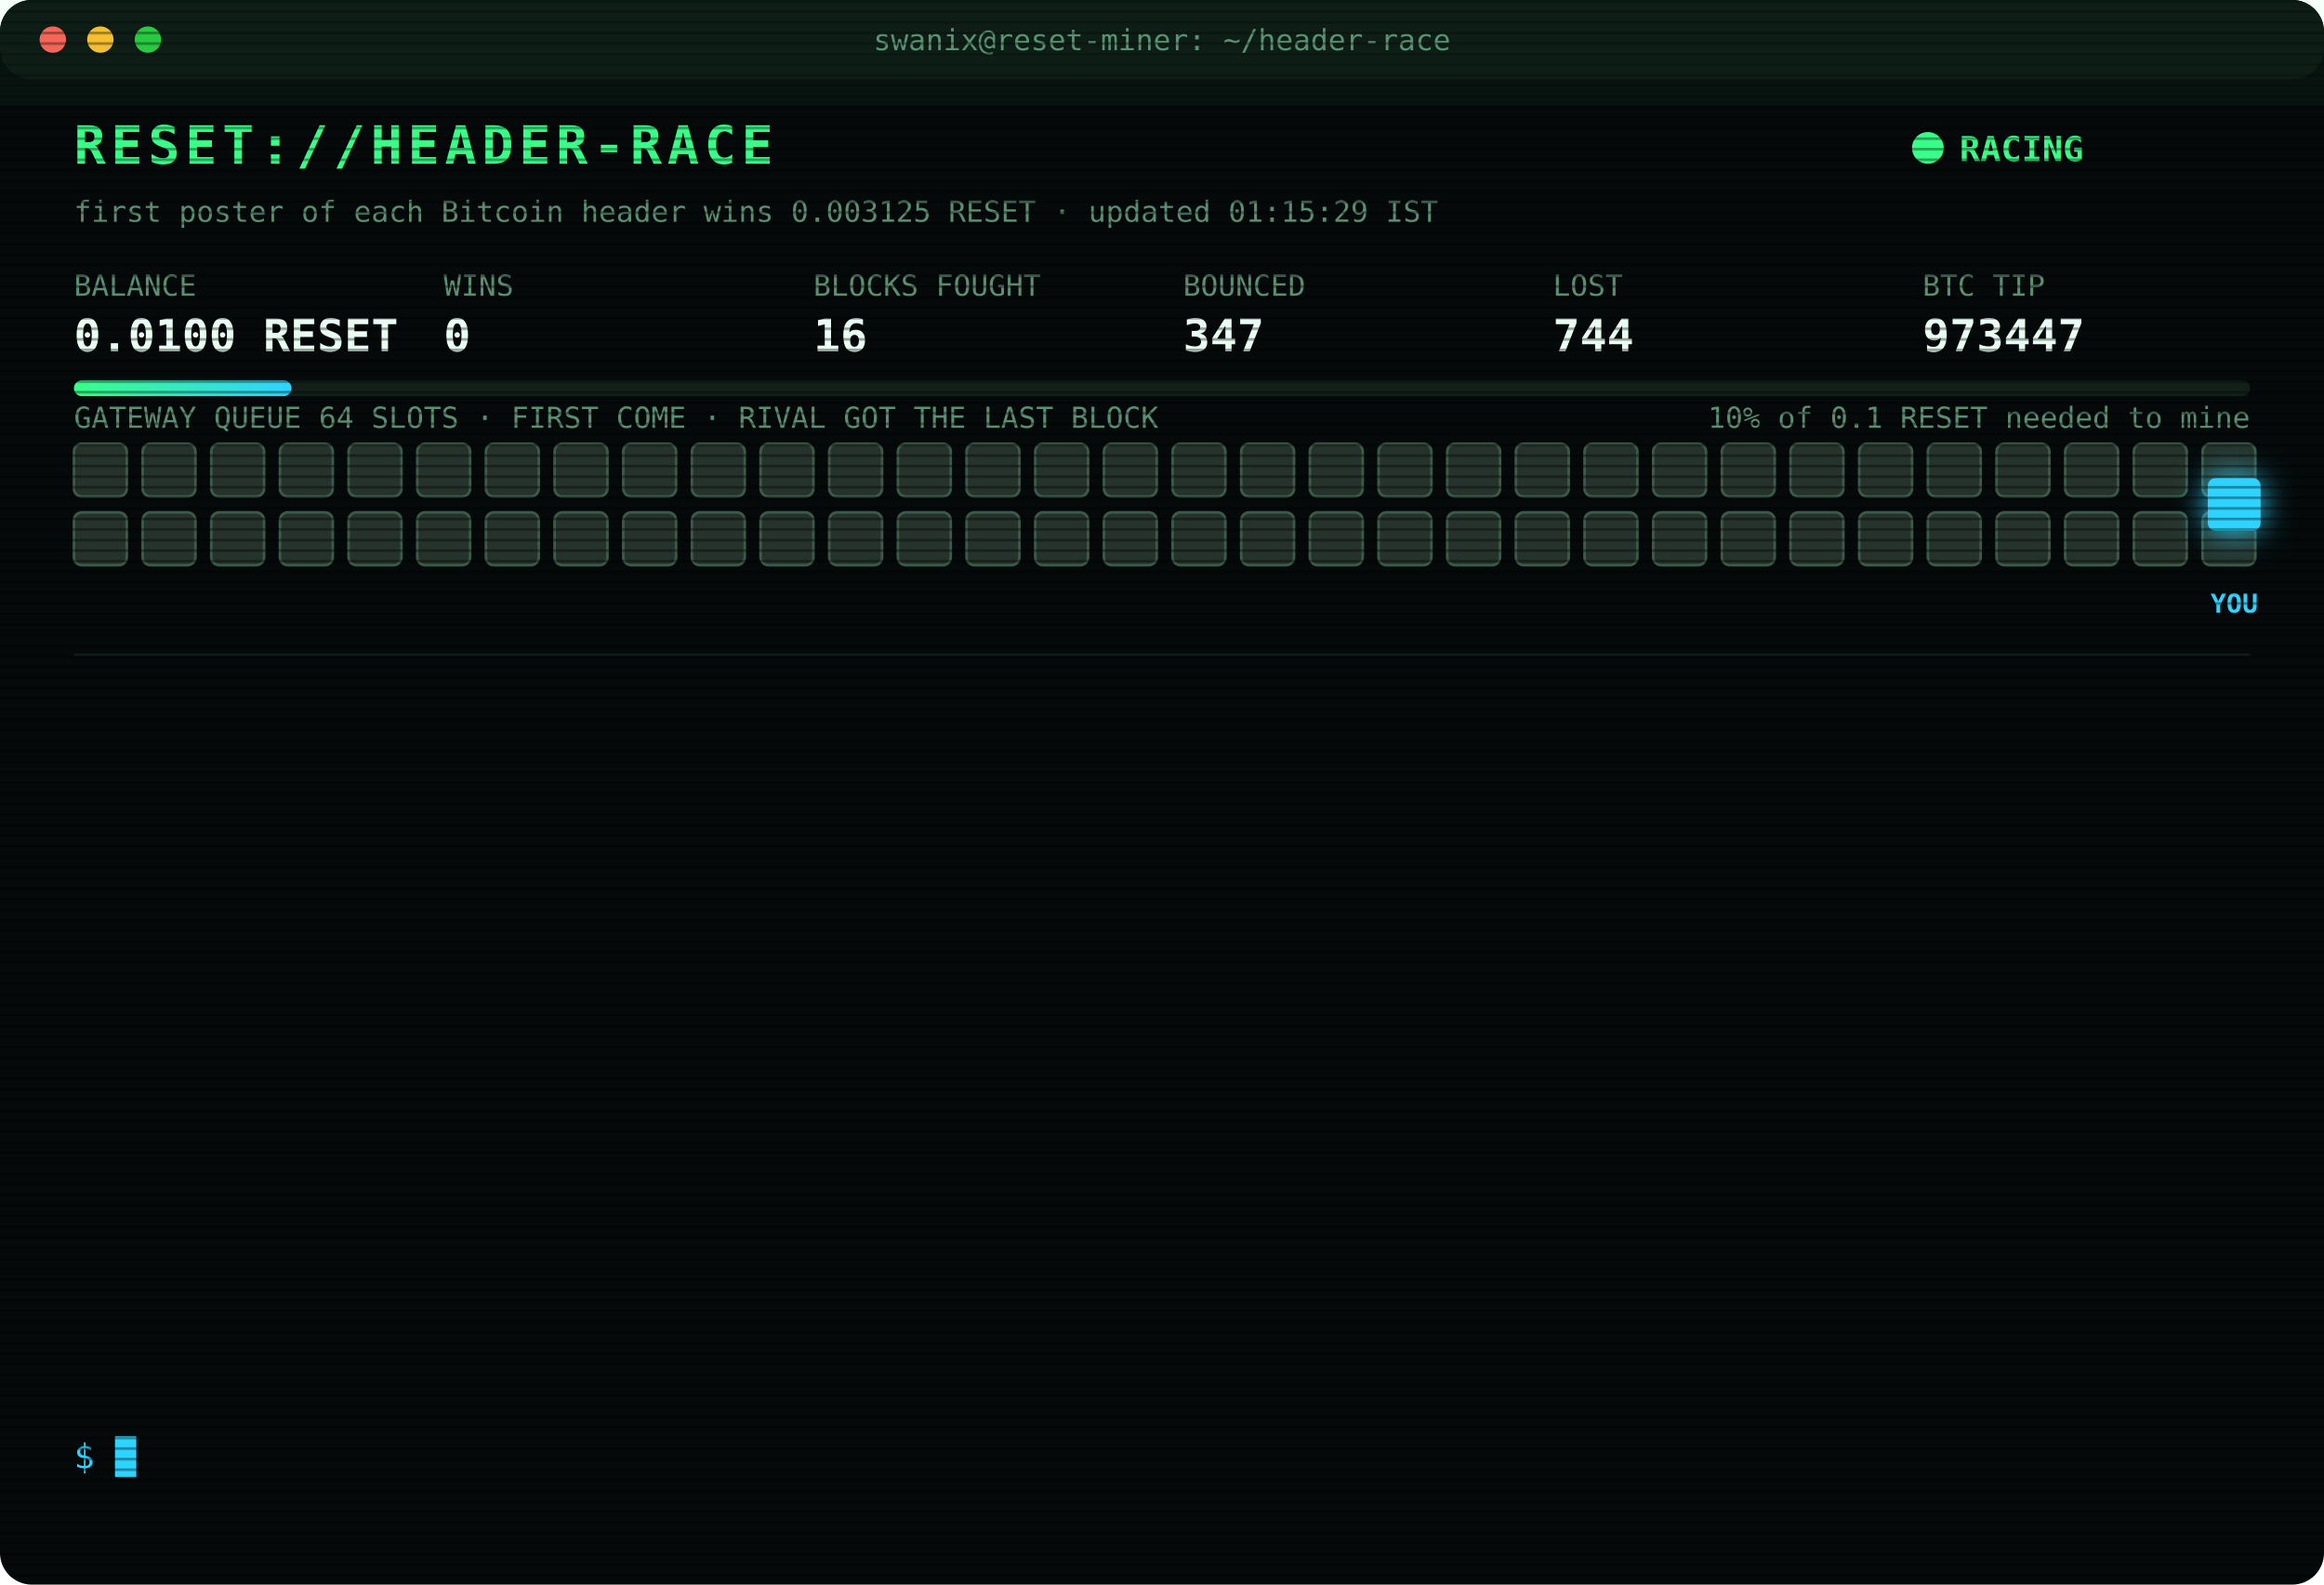
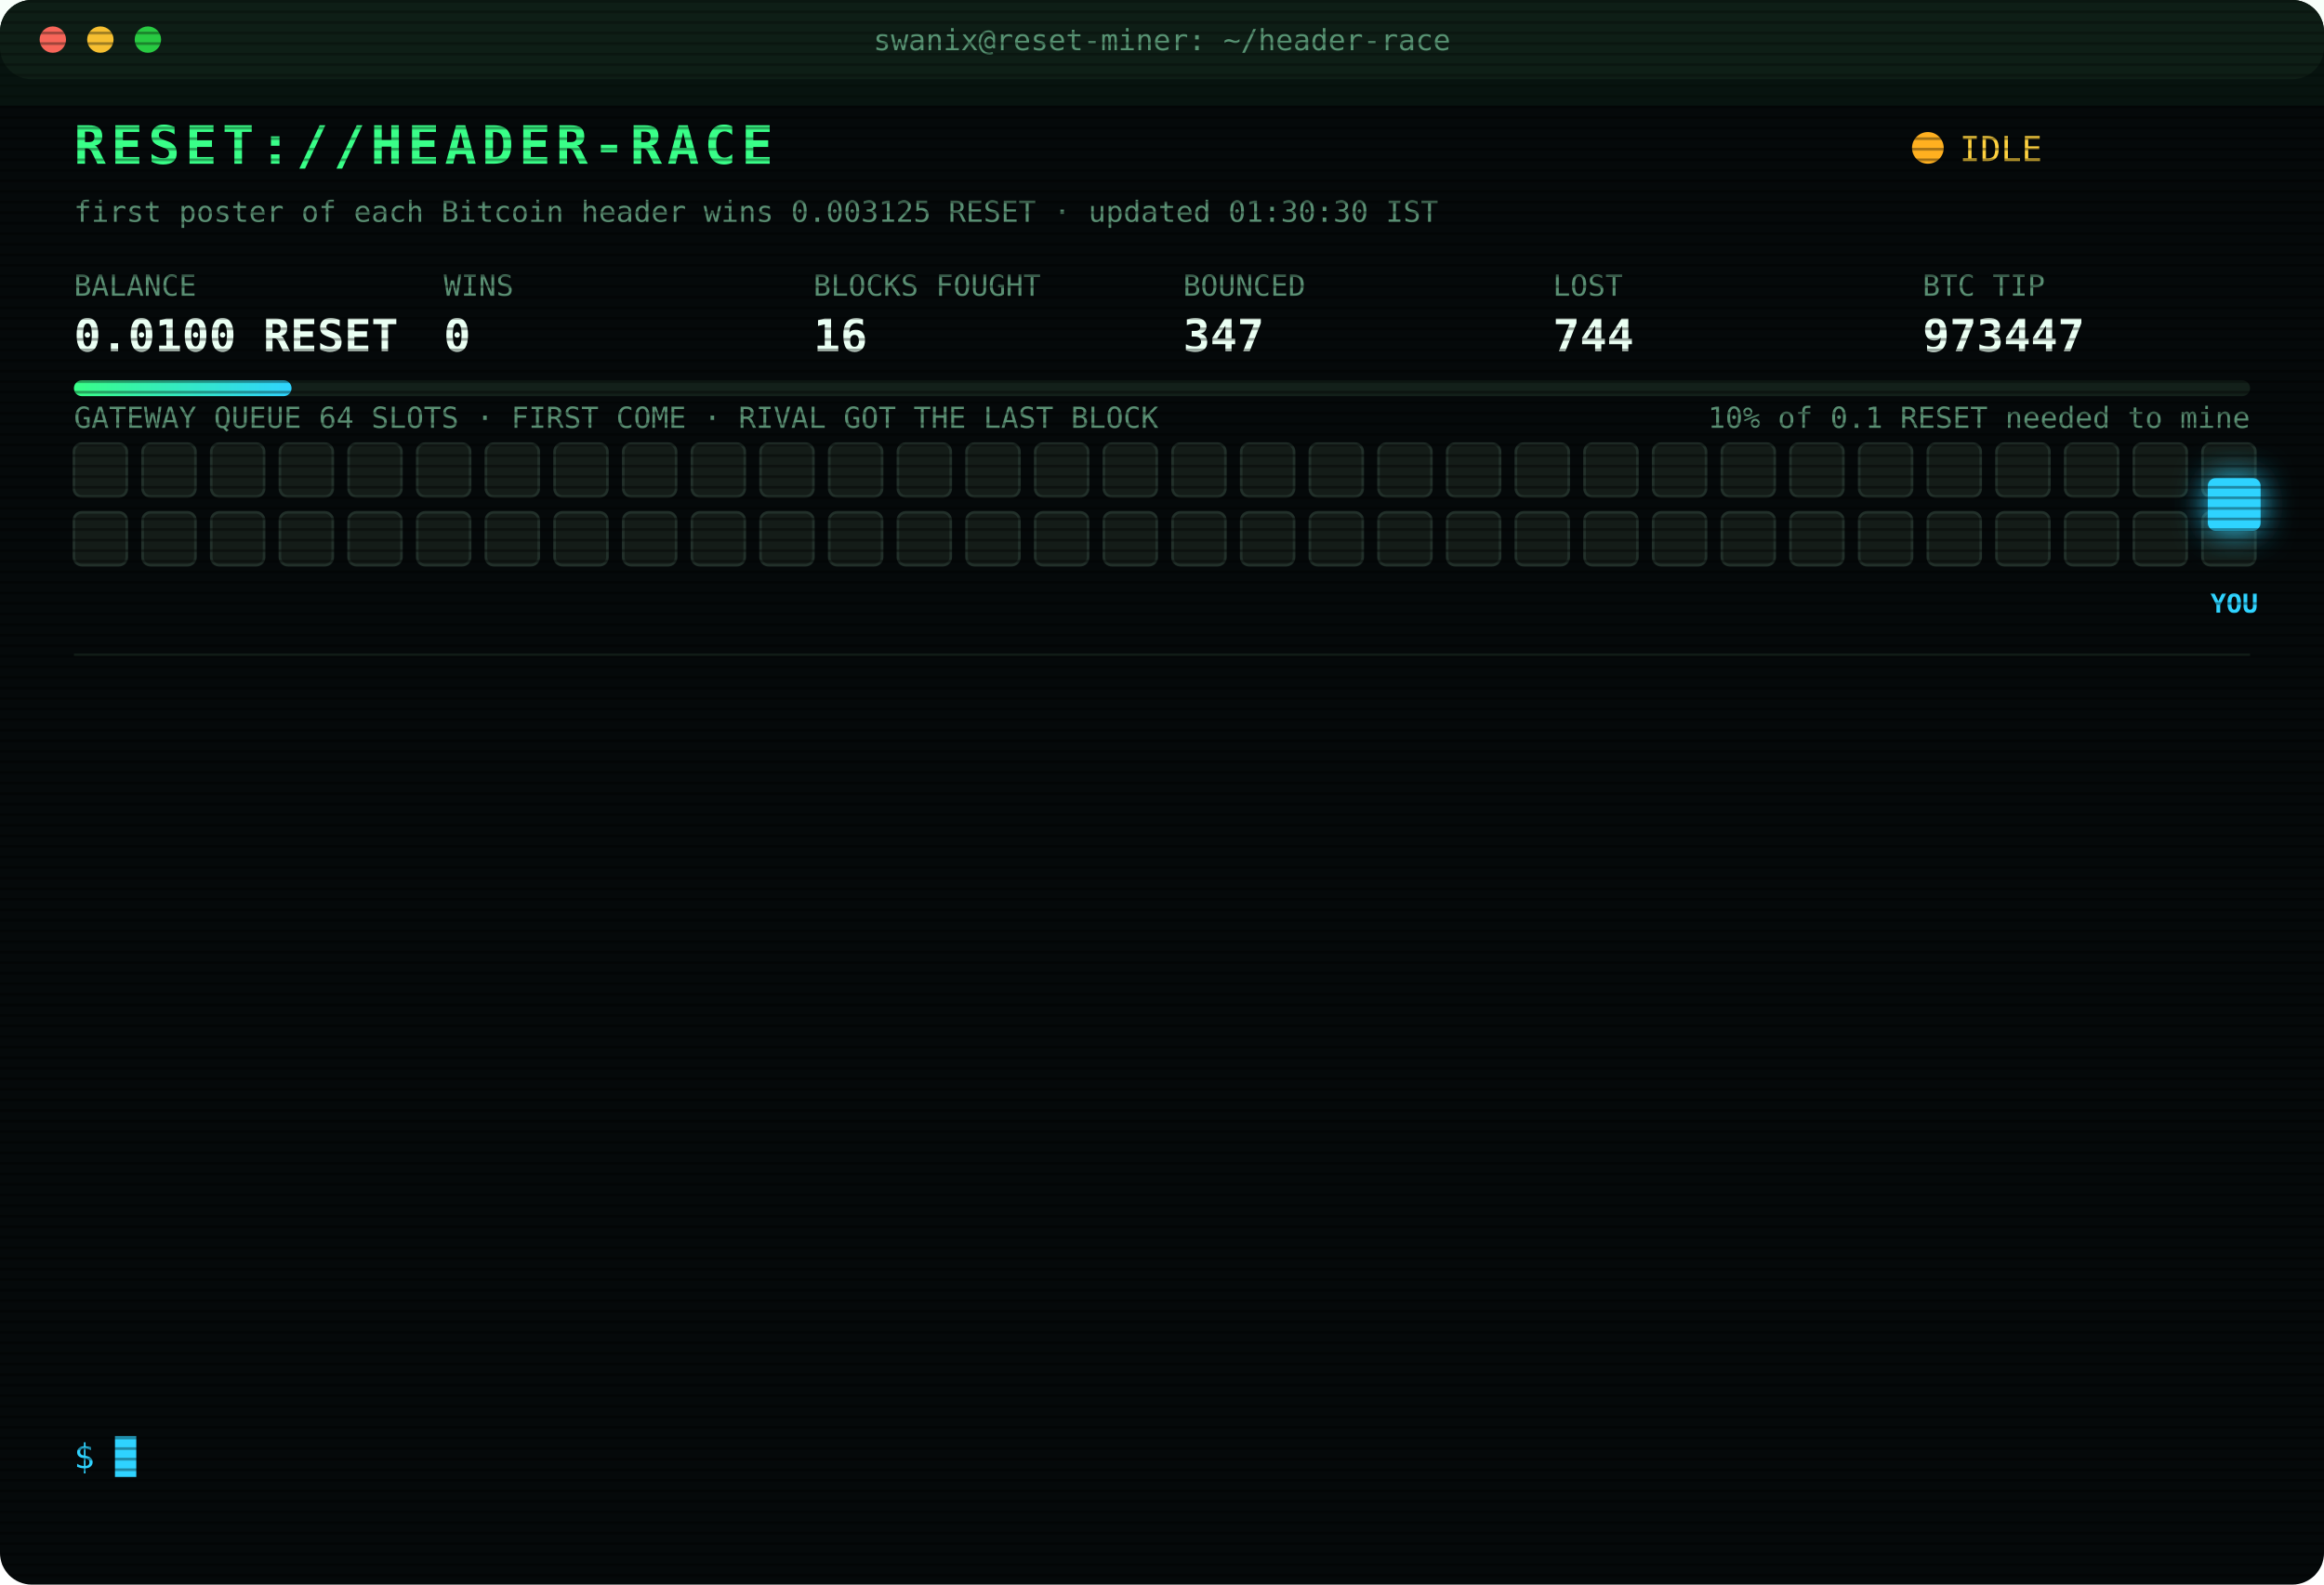
<svg xmlns="http://www.w3.org/2000/svg" width="880" height="600" viewBox="0 0 880 600" font-family="ui-monospace,SFMono-Regular,Menlo,Consolas,monospace">
  <style>
text{font-size:13px;fill:#7CFFB2}
.title{font-size:20px;font-weight:700;fill:#39FF88;letter-spacing:2px;animation:glitch 3s infinite steps(1)}
.sub{fill:#2fd3ff}.k{fill:#5a8f73;font-size:11px}.v{font-size:17px;font-weight:700;fill:#eafff3}
.ts{fill:#3f6b56}.boot{fill:#2fd3ff}.dim{fill:#5a8f73}.bad{fill:#ff4d6d}.warn{fill:#ffd23f}.mag{fill:#ff5cf0}.win{fill:#39FF88;font-weight:700}
.tag{font-size:10px;fill:#2fd3ff;font-weight:700}
.rival{fill:#26332c;stroke:#3c5a49;animation:jam 1.2s infinite alternate}
.idle{fill:#141c18;stroke:#22302a;animation:breathe 4s infinite}
.me{fill:#2fd3ff;filter:drop-shadow(0 0 6px #2fd3ff)}
.hover{animation:nudge 1.1s infinite ease-in-out}.bounce{animation:kick 1.4s infinite}
.ln{opacity:0;animation:in .4s forwards}
.cur{animation:blink 1s infinite steps(1)}
.scan{animation:scan 6s infinite linear}
.led{animation:blink 1.4s infinite}
@keyframes in{from{opacity:0;transform:translateX(-6px)}to{opacity:1;transform:none}}
@keyframes blink{50%{opacity:0}}
@keyframes jam{to{fill:#33463b}}
@keyframes breathe{50%{opacity:.4}}
@keyframes nudge{50%{transform:translateX(-10px)}}
@keyframes kick{0%,100%{transform:none}30%{transform:translateX(-14px)}55%{transform:translateX(10px) translateY(-6px)}}
@keyframes glitch{0%,92%{transform:none}93%{transform:translateX(2px);fill:#ff4d6d}95%{transform:translateX(-2px);fill:#2fd3ff}97%{transform:none}}
@keyframes scan{from{transform:translateY(-40px)}to{transform:translateY(600px)}}
</style>
  <defs>
    <pattern id="sl" width="4" height="4" patternUnits="userSpaceOnUse">
      <rect width="4" height="1" fill="#000" opacity=".35" />
    </pattern>
    <linearGradient id="bar">
      <stop offset="0" stop-color="#39FF88" />
      <stop offset="1" stop-color="#2fd3ff" />
    </linearGradient>
  </defs>
  <rect width="880" height="600" rx="12" fill="#05090a" />
  <rect width="880" height="30" rx="12" fill="#0d1512" />
  <circle cx="20" cy="15" r="5" fill="#ff5f57" />
  <circle cx="38" cy="15" r="5" fill="#febc2e" />
  <circle cx="56" cy="15" r="5" fill="#28c840" />
  <text x="440" y="19" text-anchor="middle" class="k">swanix@reset-miner: ~/header-race</text>
  <text x="28" y="62" class="title">RESET://HEADER-RACE</text>
-   <circle class="led" cx="730" cy="56" r="6" fill="#39FF88" />
-   <text x="742" y="61" class="win">RACING</text>
-   <text x="28" y="84" class="k">first poster of each Bitcoin header wins 0.003125 RESET · updated 01:15:29 IST</text>
+   <circle class="led" cx="730" cy="56" r="6" fill="#ffb020" />
+   <text x="742" y="61" class="warn">IDLE</text>
+   <text x="28" y="84" class="k">first poster of each Bitcoin header wins 0.003125 RESET · updated 01:30:30 IST</text>
  <text x="28" y="112" class="k">BALANCE</text>
  <text x="28" y="133" class="v">0.0100 RESET</text>
  <text x="168" y="112" class="k">WINS</text>
  <text x="168" y="133" class="v">0</text>
  <text x="308" y="112" class="k">BLOCKS FOUGHT</text>
  <text x="308" y="133" class="v">16</text>
  <text x="448" y="112" class="k">BOUNCED</text>
  <text x="448" y="133" class="v">347</text>
  <text x="588" y="112" class="k">LOST</text>
  <text x="588" y="133" class="v">744</text>
  <text x="728" y="112" class="k">BTC TIP</text>
  <text x="728" y="133" class="v">973447</text>
  <rect x="28" y="144" width="824" height="6" rx="3" fill="#13201a" />
  <rect x="28" y="144" width="82.4" height="6" rx="3" fill="url(#bar)" />
  <text x="852" y="162" text-anchor="end" class="k">10% of 0.1 RESET needed to mine</text>
  <text x="28" y="162" class="k">GATEWAY QUEUE 64 SLOTS · FIRST COME · RIVAL GOT THE LAST BLOCK</text>
-   <rect class="rival" x="28" y="168" width="20" height="20" rx="3" style="animation-delay:0.00s" />
-   <rect class="rival" x="54" y="168" width="20" height="20" rx="3" style="animation-delay:0.05s" />
-   <rect class="rival" x="80" y="168" width="20" height="20" rx="3" style="animation-delay:0.10s" />
-   <rect class="rival" x="106" y="168" width="20" height="20" rx="3" style="animation-delay:0.15s" />
-   <rect class="rival" x="132" y="168" width="20" height="20" rx="3" style="animation-delay:0.20s" />
-   <rect class="rival" x="158" y="168" width="20" height="20" rx="3" style="animation-delay:0.25s" />
-   <rect class="rival" x="184" y="168" width="20" height="20" rx="3" style="animation-delay:0.30s" />
-   <rect class="rival" x="210" y="168" width="20" height="20" rx="3" style="animation-delay:0.35s" />
-   <rect class="rival" x="236" y="168" width="20" height="20" rx="3" style="animation-delay:0.40s" />
-   <rect class="rival" x="262" y="168" width="20" height="20" rx="3" style="animation-delay:0.45s" />
-   <rect class="rival" x="288" y="168" width="20" height="20" rx="3" style="animation-delay:0.50s" />
-   <rect class="rival" x="314" y="168" width="20" height="20" rx="3" style="animation-delay:0.55s" />
-   <rect class="rival" x="340" y="168" width="20" height="20" rx="3" style="animation-delay:0.60s" />
-   <rect class="rival" x="366" y="168" width="20" height="20" rx="3" style="animation-delay:0.65s" />
-   <rect class="rival" x="392" y="168" width="20" height="20" rx="3" style="animation-delay:0.70s" />
-   <rect class="rival" x="418" y="168" width="20" height="20" rx="3" style="animation-delay:0.75s" />
-   <rect class="rival" x="444" y="168" width="20" height="20" rx="3" style="animation-delay:0.80s" />
-   <rect class="rival" x="470" y="168" width="20" height="20" rx="3" style="animation-delay:0.85s" />
-   <rect class="rival" x="496" y="168" width="20" height="20" rx="3" style="animation-delay:0.90s" />
-   <rect class="rival" x="522" y="168" width="20" height="20" rx="3" style="animation-delay:0.95s" />
-   <rect class="rival" x="548" y="168" width="20" height="20" rx="3" style="animation-delay:1.00s" />
-   <rect class="rival" x="574" y="168" width="20" height="20" rx="3" style="animation-delay:1.05s" />
-   <rect class="rival" x="600" y="168" width="20" height="20" rx="3" style="animation-delay:1.10s" />
-   <rect class="rival" x="626" y="168" width="20" height="20" rx="3" style="animation-delay:1.15s" />
-   <rect class="rival" x="652" y="168" width="20" height="20" rx="3" style="animation-delay:1.20s" />
-   <rect class="rival" x="678" y="168" width="20" height="20" rx="3" style="animation-delay:1.25s" />
-   <rect class="rival" x="704" y="168" width="20" height="20" rx="3" style="animation-delay:1.30s" />
-   <rect class="rival" x="730" y="168" width="20" height="20" rx="3" style="animation-delay:1.35s" />
-   <rect class="rival" x="756" y="168" width="20" height="20" rx="3" style="animation-delay:1.40s" />
-   <rect class="rival" x="782" y="168" width="20" height="20" rx="3" style="animation-delay:1.45s" />
-   <rect class="rival" x="808" y="168" width="20" height="20" rx="3" style="animation-delay:1.50s" />
-   <rect class="rival" x="834" y="168" width="20" height="20" rx="3" style="animation-delay:1.55s" />
-   <rect class="rival" x="28" y="194" width="20" height="20" rx="3" style="animation-delay:1.60s" />
-   <rect class="rival" x="54" y="194" width="20" height="20" rx="3" style="animation-delay:1.65s" />
-   <rect class="rival" x="80" y="194" width="20" height="20" rx="3" style="animation-delay:1.70s" />
-   <rect class="rival" x="106" y="194" width="20" height="20" rx="3" style="animation-delay:1.75s" />
-   <rect class="rival" x="132" y="194" width="20" height="20" rx="3" style="animation-delay:1.80s" />
-   <rect class="rival" x="158" y="194" width="20" height="20" rx="3" style="animation-delay:1.85s" />
-   <rect class="rival" x="184" y="194" width="20" height="20" rx="3" style="animation-delay:1.90s" />
-   <rect class="rival" x="210" y="194" width="20" height="20" rx="3" style="animation-delay:1.95s" />
-   <rect class="rival" x="236" y="194" width="20" height="20" rx="3" style="animation-delay:2.00s" />
-   <rect class="rival" x="262" y="194" width="20" height="20" rx="3" style="animation-delay:2.05s" />
-   <rect class="rival" x="288" y="194" width="20" height="20" rx="3" style="animation-delay:2.10s" />
-   <rect class="rival" x="314" y="194" width="20" height="20" rx="3" style="animation-delay:2.15s" />
-   <rect class="rival" x="340" y="194" width="20" height="20" rx="3" style="animation-delay:2.20s" />
-   <rect class="rival" x="366" y="194" width="20" height="20" rx="3" style="animation-delay:2.25s" />
-   <rect class="rival" x="392" y="194" width="20" height="20" rx="3" style="animation-delay:2.30s" />
-   <rect class="rival" x="418" y="194" width="20" height="20" rx="3" style="animation-delay:2.35s" />
-   <rect class="rival" x="444" y="194" width="20" height="20" rx="3" style="animation-delay:2.40s" />
-   <rect class="rival" x="470" y="194" width="20" height="20" rx="3" style="animation-delay:2.45s" />
-   <rect class="rival" x="496" y="194" width="20" height="20" rx="3" style="animation-delay:2.50s" />
-   <rect class="rival" x="522" y="194" width="20" height="20" rx="3" style="animation-delay:2.55s" />
-   <rect class="rival" x="548" y="194" width="20" height="20" rx="3" style="animation-delay:2.60s" />
-   <rect class="rival" x="574" y="194" width="20" height="20" rx="3" style="animation-delay:2.65s" />
-   <rect class="rival" x="600" y="194" width="20" height="20" rx="3" style="animation-delay:2.70s" />
-   <rect class="rival" x="626" y="194" width="20" height="20" rx="3" style="animation-delay:2.75s" />
-   <rect class="rival" x="652" y="194" width="20" height="20" rx="3" style="animation-delay:2.80s" />
-   <rect class="rival" x="678" y="194" width="20" height="20" rx="3" style="animation-delay:2.85s" />
-   <rect class="rival" x="704" y="194" width="20" height="20" rx="3" style="animation-delay:2.90s" />
-   <rect class="rival" x="730" y="194" width="20" height="20" rx="3" style="animation-delay:2.95s" />
-   <rect class="rival" x="756" y="194" width="20" height="20" rx="3" style="animation-delay:3.00s" />
-   <rect class="rival" x="782" y="194" width="20" height="20" rx="3" style="animation-delay:3.05s" />
-   <rect class="rival" x="808" y="194" width="20" height="20" rx="3" style="animation-delay:3.10s" />
-   <rect class="rival" x="834" y="194" width="20" height="20" rx="3" style="animation-delay:3.15s" />
+   <rect class="idle" x="28" y="168" width="20" height="20" rx="3" style="animation-delay:0.00s" />
+   <rect class="idle" x="54" y="168" width="20" height="20" rx="3" style="animation-delay:0.05s" />
+   <rect class="idle" x="80" y="168" width="20" height="20" rx="3" style="animation-delay:0.10s" />
+   <rect class="idle" x="106" y="168" width="20" height="20" rx="3" style="animation-delay:0.15s" />
+   <rect class="idle" x="132" y="168" width="20" height="20" rx="3" style="animation-delay:0.20s" />
+   <rect class="idle" x="158" y="168" width="20" height="20" rx="3" style="animation-delay:0.25s" />
+   <rect class="idle" x="184" y="168" width="20" height="20" rx="3" style="animation-delay:0.30s" />
+   <rect class="idle" x="210" y="168" width="20" height="20" rx="3" style="animation-delay:0.35s" />
+   <rect class="idle" x="236" y="168" width="20" height="20" rx="3" style="animation-delay:0.40s" />
+   <rect class="idle" x="262" y="168" width="20" height="20" rx="3" style="animation-delay:0.45s" />
+   <rect class="idle" x="288" y="168" width="20" height="20" rx="3" style="animation-delay:0.50s" />
+   <rect class="idle" x="314" y="168" width="20" height="20" rx="3" style="animation-delay:0.55s" />
+   <rect class="idle" x="340" y="168" width="20" height="20" rx="3" style="animation-delay:0.60s" />
+   <rect class="idle" x="366" y="168" width="20" height="20" rx="3" style="animation-delay:0.65s" />
+   <rect class="idle" x="392" y="168" width="20" height="20" rx="3" style="animation-delay:0.70s" />
+   <rect class="idle" x="418" y="168" width="20" height="20" rx="3" style="animation-delay:0.75s" />
+   <rect class="idle" x="444" y="168" width="20" height="20" rx="3" style="animation-delay:0.80s" />
+   <rect class="idle" x="470" y="168" width="20" height="20" rx="3" style="animation-delay:0.85s" />
+   <rect class="idle" x="496" y="168" width="20" height="20" rx="3" style="animation-delay:0.90s" />
+   <rect class="idle" x="522" y="168" width="20" height="20" rx="3" style="animation-delay:0.95s" />
+   <rect class="idle" x="548" y="168" width="20" height="20" rx="3" style="animation-delay:1.00s" />
+   <rect class="idle" x="574" y="168" width="20" height="20" rx="3" style="animation-delay:1.05s" />
+   <rect class="idle" x="600" y="168" width="20" height="20" rx="3" style="animation-delay:1.10s" />
+   <rect class="idle" x="626" y="168" width="20" height="20" rx="3" style="animation-delay:1.15s" />
+   <rect class="idle" x="652" y="168" width="20" height="20" rx="3" style="animation-delay:1.20s" />
+   <rect class="idle" x="678" y="168" width="20" height="20" rx="3" style="animation-delay:1.25s" />
+   <rect class="idle" x="704" y="168" width="20" height="20" rx="3" style="animation-delay:1.30s" />
+   <rect class="idle" x="730" y="168" width="20" height="20" rx="3" style="animation-delay:1.35s" />
+   <rect class="idle" x="756" y="168" width="20" height="20" rx="3" style="animation-delay:1.40s" />
+   <rect class="idle" x="782" y="168" width="20" height="20" rx="3" style="animation-delay:1.45s" />
+   <rect class="idle" x="808" y="168" width="20" height="20" rx="3" style="animation-delay:1.50s" />
+   <rect class="idle" x="834" y="168" width="20" height="20" rx="3" style="animation-delay:1.55s" />
+   <rect class="idle" x="28" y="194" width="20" height="20" rx="3" style="animation-delay:1.60s" />
+   <rect class="idle" x="54" y="194" width="20" height="20" rx="3" style="animation-delay:1.65s" />
+   <rect class="idle" x="80" y="194" width="20" height="20" rx="3" style="animation-delay:1.70s" />
+   <rect class="idle" x="106" y="194" width="20" height="20" rx="3" style="animation-delay:1.75s" />
+   <rect class="idle" x="132" y="194" width="20" height="20" rx="3" style="animation-delay:1.80s" />
+   <rect class="idle" x="158" y="194" width="20" height="20" rx="3" style="animation-delay:1.85s" />
+   <rect class="idle" x="184" y="194" width="20" height="20" rx="3" style="animation-delay:1.90s" />
+   <rect class="idle" x="210" y="194" width="20" height="20" rx="3" style="animation-delay:1.95s" />
+   <rect class="idle" x="236" y="194" width="20" height="20" rx="3" style="animation-delay:2.00s" />
+   <rect class="idle" x="262" y="194" width="20" height="20" rx="3" style="animation-delay:2.05s" />
+   <rect class="idle" x="288" y="194" width="20" height="20" rx="3" style="animation-delay:2.10s" />
+   <rect class="idle" x="314" y="194" width="20" height="20" rx="3" style="animation-delay:2.15s" />
+   <rect class="idle" x="340" y="194" width="20" height="20" rx="3" style="animation-delay:2.20s" />
+   <rect class="idle" x="366" y="194" width="20" height="20" rx="3" style="animation-delay:2.25s" />
+   <rect class="idle" x="392" y="194" width="20" height="20" rx="3" style="animation-delay:2.30s" />
+   <rect class="idle" x="418" y="194" width="20" height="20" rx="3" style="animation-delay:2.35s" />
+   <rect class="idle" x="444" y="194" width="20" height="20" rx="3" style="animation-delay:2.40s" />
+   <rect class="idle" x="470" y="194" width="20" height="20" rx="3" style="animation-delay:2.45s" />
+   <rect class="idle" x="496" y="194" width="20" height="20" rx="3" style="animation-delay:2.50s" />
+   <rect class="idle" x="522" y="194" width="20" height="20" rx="3" style="animation-delay:2.55s" />
+   <rect class="idle" x="548" y="194" width="20" height="20" rx="3" style="animation-delay:2.60s" />
+   <rect class="idle" x="574" y="194" width="20" height="20" rx="3" style="animation-delay:2.65s" />
+   <rect class="idle" x="600" y="194" width="20" height="20" rx="3" style="animation-delay:2.70s" />
+   <rect class="idle" x="626" y="194" width="20" height="20" rx="3" style="animation-delay:2.75s" />
+   <rect class="idle" x="652" y="194" width="20" height="20" rx="3" style="animation-delay:2.80s" />
+   <rect class="idle" x="678" y="194" width="20" height="20" rx="3" style="animation-delay:2.85s" />
+   <rect class="idle" x="704" y="194" width="20" height="20" rx="3" style="animation-delay:2.90s" />
+   <rect class="idle" x="730" y="194" width="20" height="20" rx="3" style="animation-delay:2.95s" />
+   <rect class="idle" x="756" y="194" width="20" height="20" rx="3" style="animation-delay:3.00s" />
+   <rect class="idle" x="782" y="194" width="20" height="20" rx="3" style="animation-delay:3.05s" />
+   <rect class="idle" x="808" y="194" width="20" height="20" rx="3" style="animation-delay:3.10s" />
+   <rect class="idle" x="834" y="194" width="20" height="20" rx="3" style="animation-delay:3.15s" />
  <g class="hover">
    <rect class="me" x="836" y="181" width="20" height="20" rx="3" />
    <text class="tag" x="846" y="232" text-anchor="middle">YOU</text>
  </g>
  <line x1="28" x2="852" y1="248" y2="248" stroke="#13201a" />
  <g class="ln" style="animation-delay:0.40s">
    <text x="28" y="270" class="ts">23:57:29</text>
    <text x="104" y="270" class="bad">[LOST] #973442 taken by a rival miner</text>
  </g>
  <g class="ln" style="animation-delay:0.65s">
    <text x="28" y="292" class="ts">00:32:44</text>
    <text x="104" y="292" class="bad">[GATEWAY DOWN] no response · 992ms</text>
  </g>
  <g class="ln" style="animation-delay:0.90s">
    <text x="28" y="314" class="ts">00:32:45</text>
    <text x="104" y="314" class="bad">[GATEWAY DOWN] no response · 747ms</text>
  </g>
  <g class="ln" style="animation-delay:1.15s">
    <text x="28" y="336" class="ts">00:32:46</text>
    <text x="104" y="336" class="bad">[GATEWAY DOWN] no response · 543ms</text>
  </g>
  <g class="ln" style="animation-delay:1.40s">
    <text x="28" y="358" class="ts">00:32:47</text>
    <text x="104" y="358" class="bad">[GATEWAY DOWN] no response · 591ms</text>
  </g>
  <g class="ln" style="animation-delay:1.65s">
    <text x="28" y="380" class="ts">00:32:48</text>
    <text x="104" y="380" class="bad">[GATEWAY DOWN] no response · 763ms</text>
  </g>
  <g class="ln" style="animation-delay:1.90s">
    <text x="28" y="402" class="ts">00:32:52</text>
    <text x="104" y="402" class="bad">[LOST] #973443 taken by a rival miner</text>
  </g>
  <g class="ln" style="animation-delay:2.15s">
    <text x="28" y="424" class="ts">00:36:42</text>
    <text x="104" y="424" class="bad">[LOST] #973444 taken by a rival miner</text>
  </g>
  <g class="ln" style="animation-delay:2.40s">
    <text x="28" y="446" class="ts">00:45:04</text>
    <text x="104" y="446" class="bad">[LOST] #973445 taken by a rival miner</text>
  </g>
  <g class="ln" style="animation-delay:2.65s">
    <text x="28" y="468" class="ts">00:53:52</text>
    <text x="104" y="468" class="bad">[LOST] #973446 taken by a rival miner</text>
  </g>
  <g class="ln" style="animation-delay:2.90s">
    <text x="28" y="490" class="ts">00:58:30</text>
    <text x="104" y="490" class="bad">[GATEWAY DOWN] no response · 559ms</text>
  </g>
  <g class="ln" style="animation-delay:3.15s">
    <text x="28" y="512" class="ts">00:58:31</text>
    <text x="104" y="512" class="bad">[GATEWAY DOWN] no response · 759ms</text>
  </g>
  <g class="ln" style="animation-delay:3.40s">
    <text x="28" y="534" class="ts">00:58:35</text>
    <text x="104" y="534" class="bad">[LOST] #973447 taken by a rival miner</text>
  </g>
  <text x="28" y="556" class="sub">$ <tspan class="cur">█</tspan>
  </text>
  <rect width="880" height="600" rx="12" fill="url(#sl)" pointer-events="none" />
  <rect class="scan" width="880" height="40" fill="#39FF88" opacity=".04" />
</svg>
